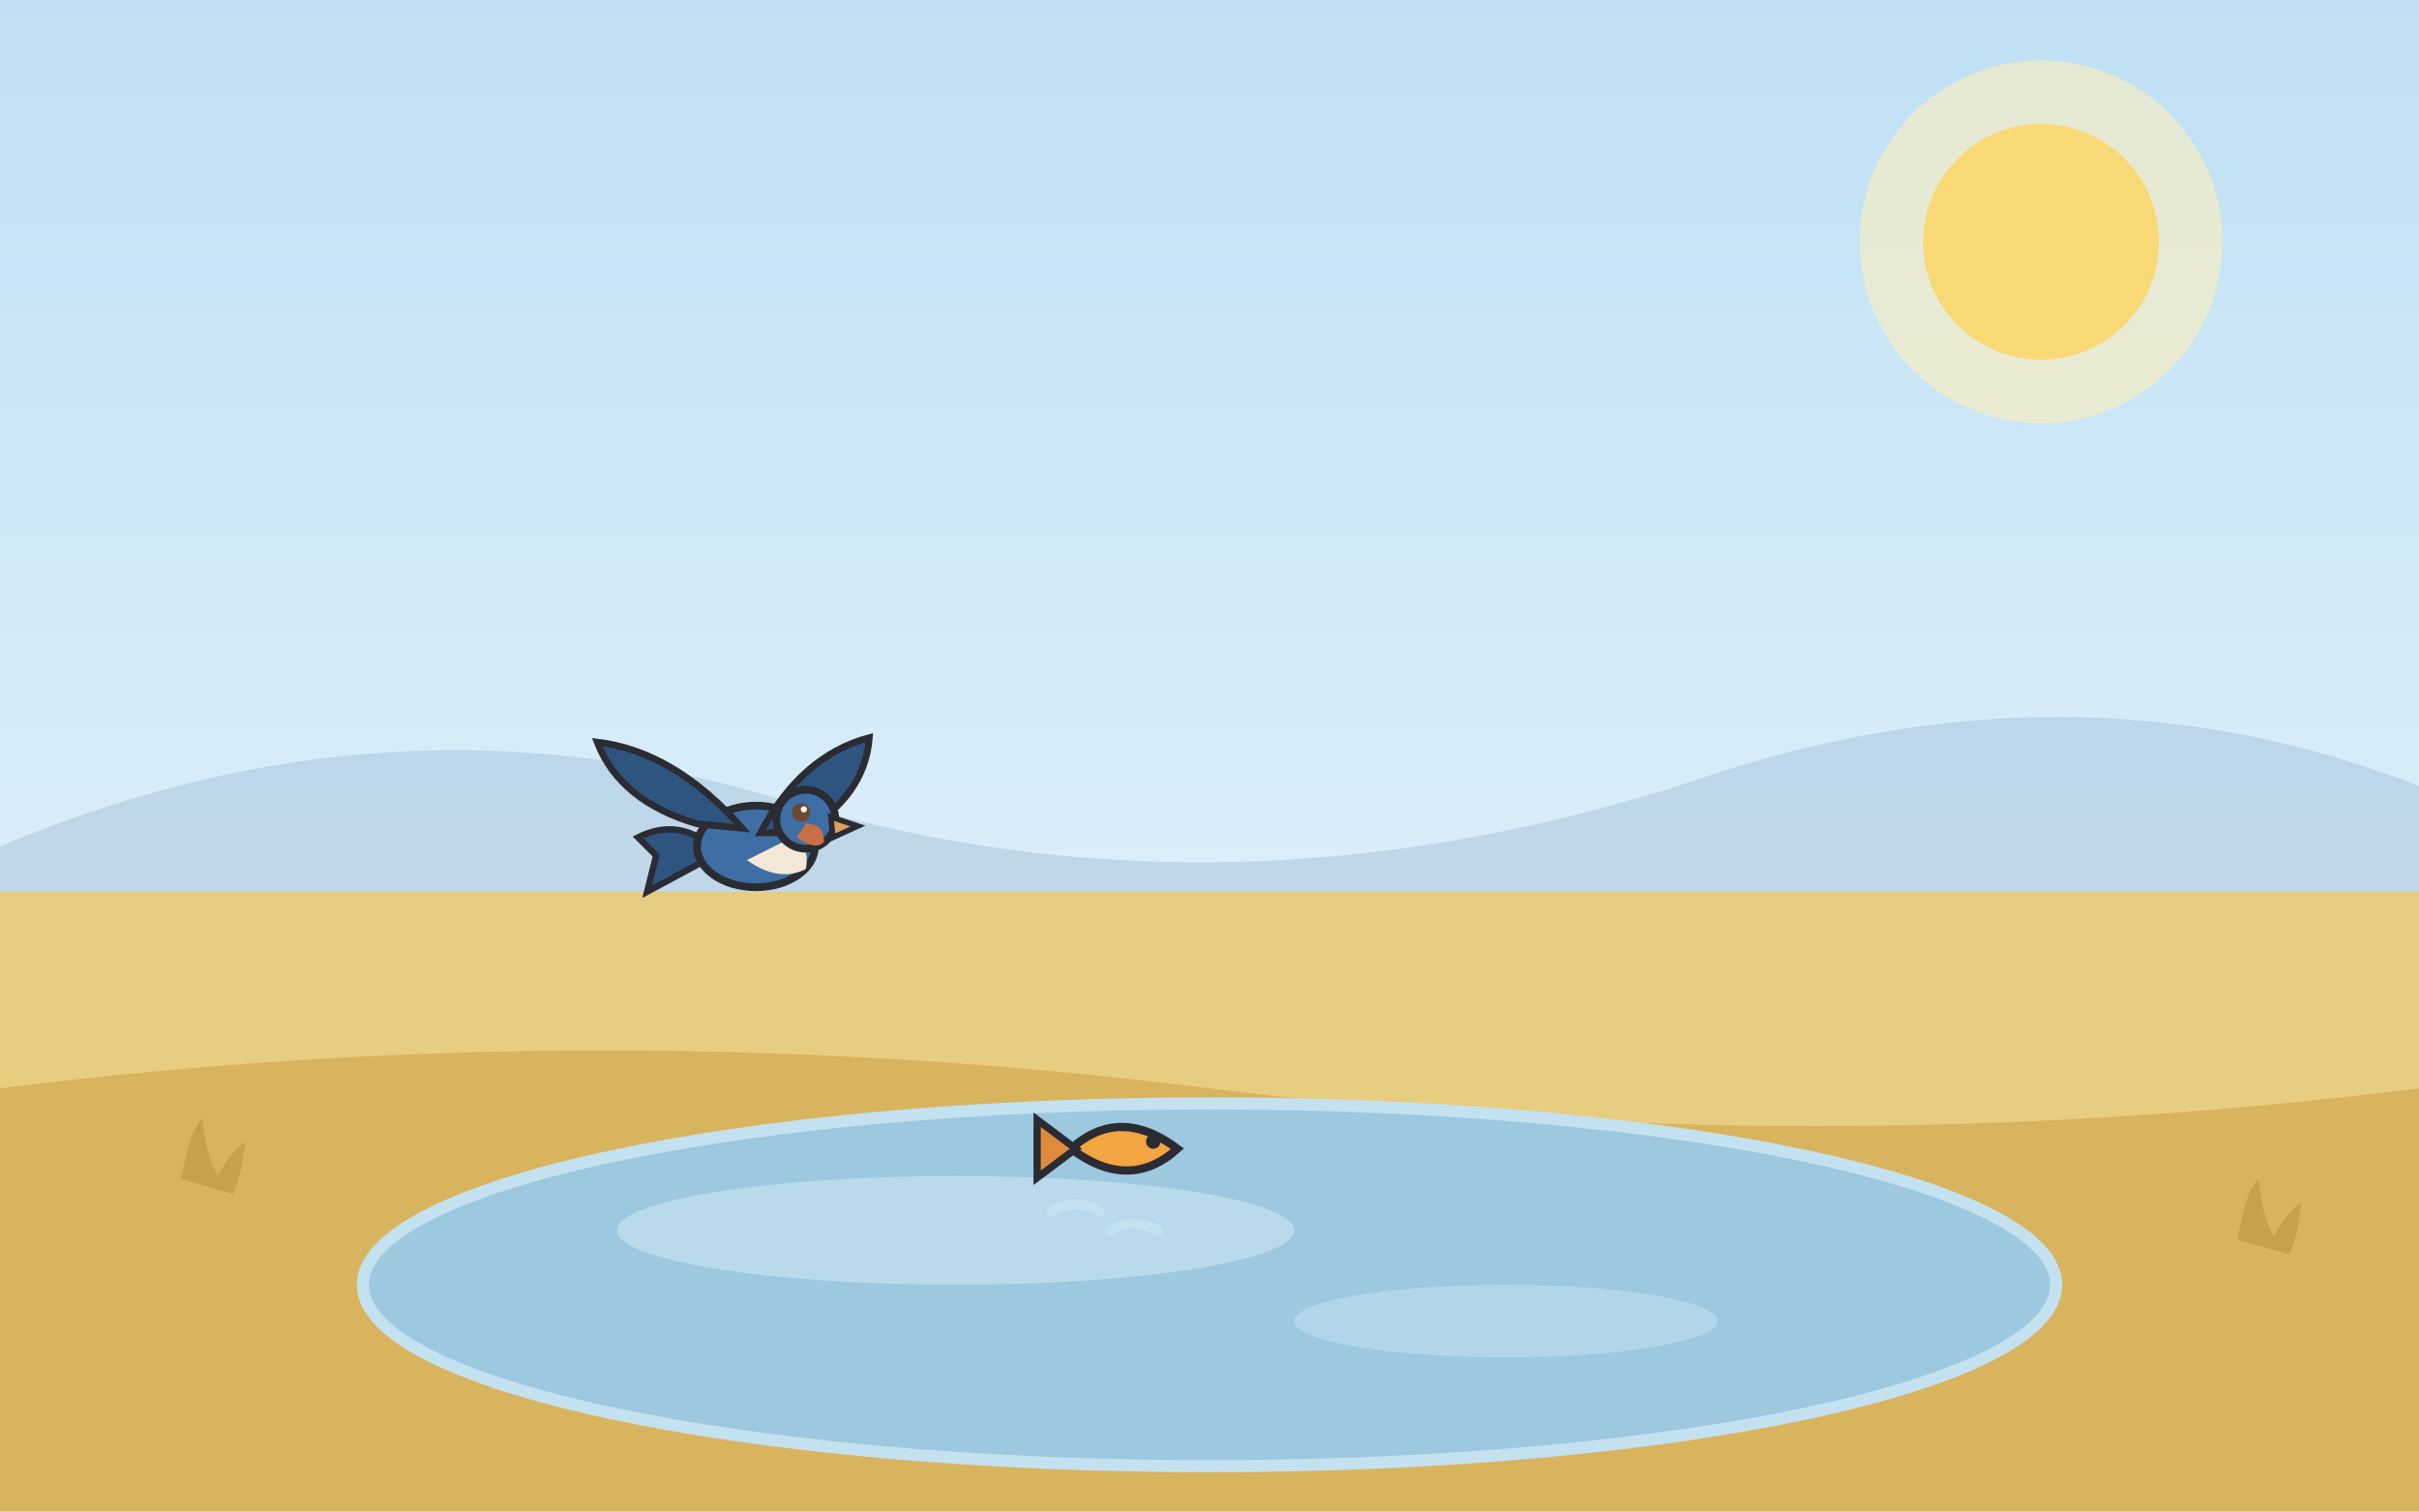
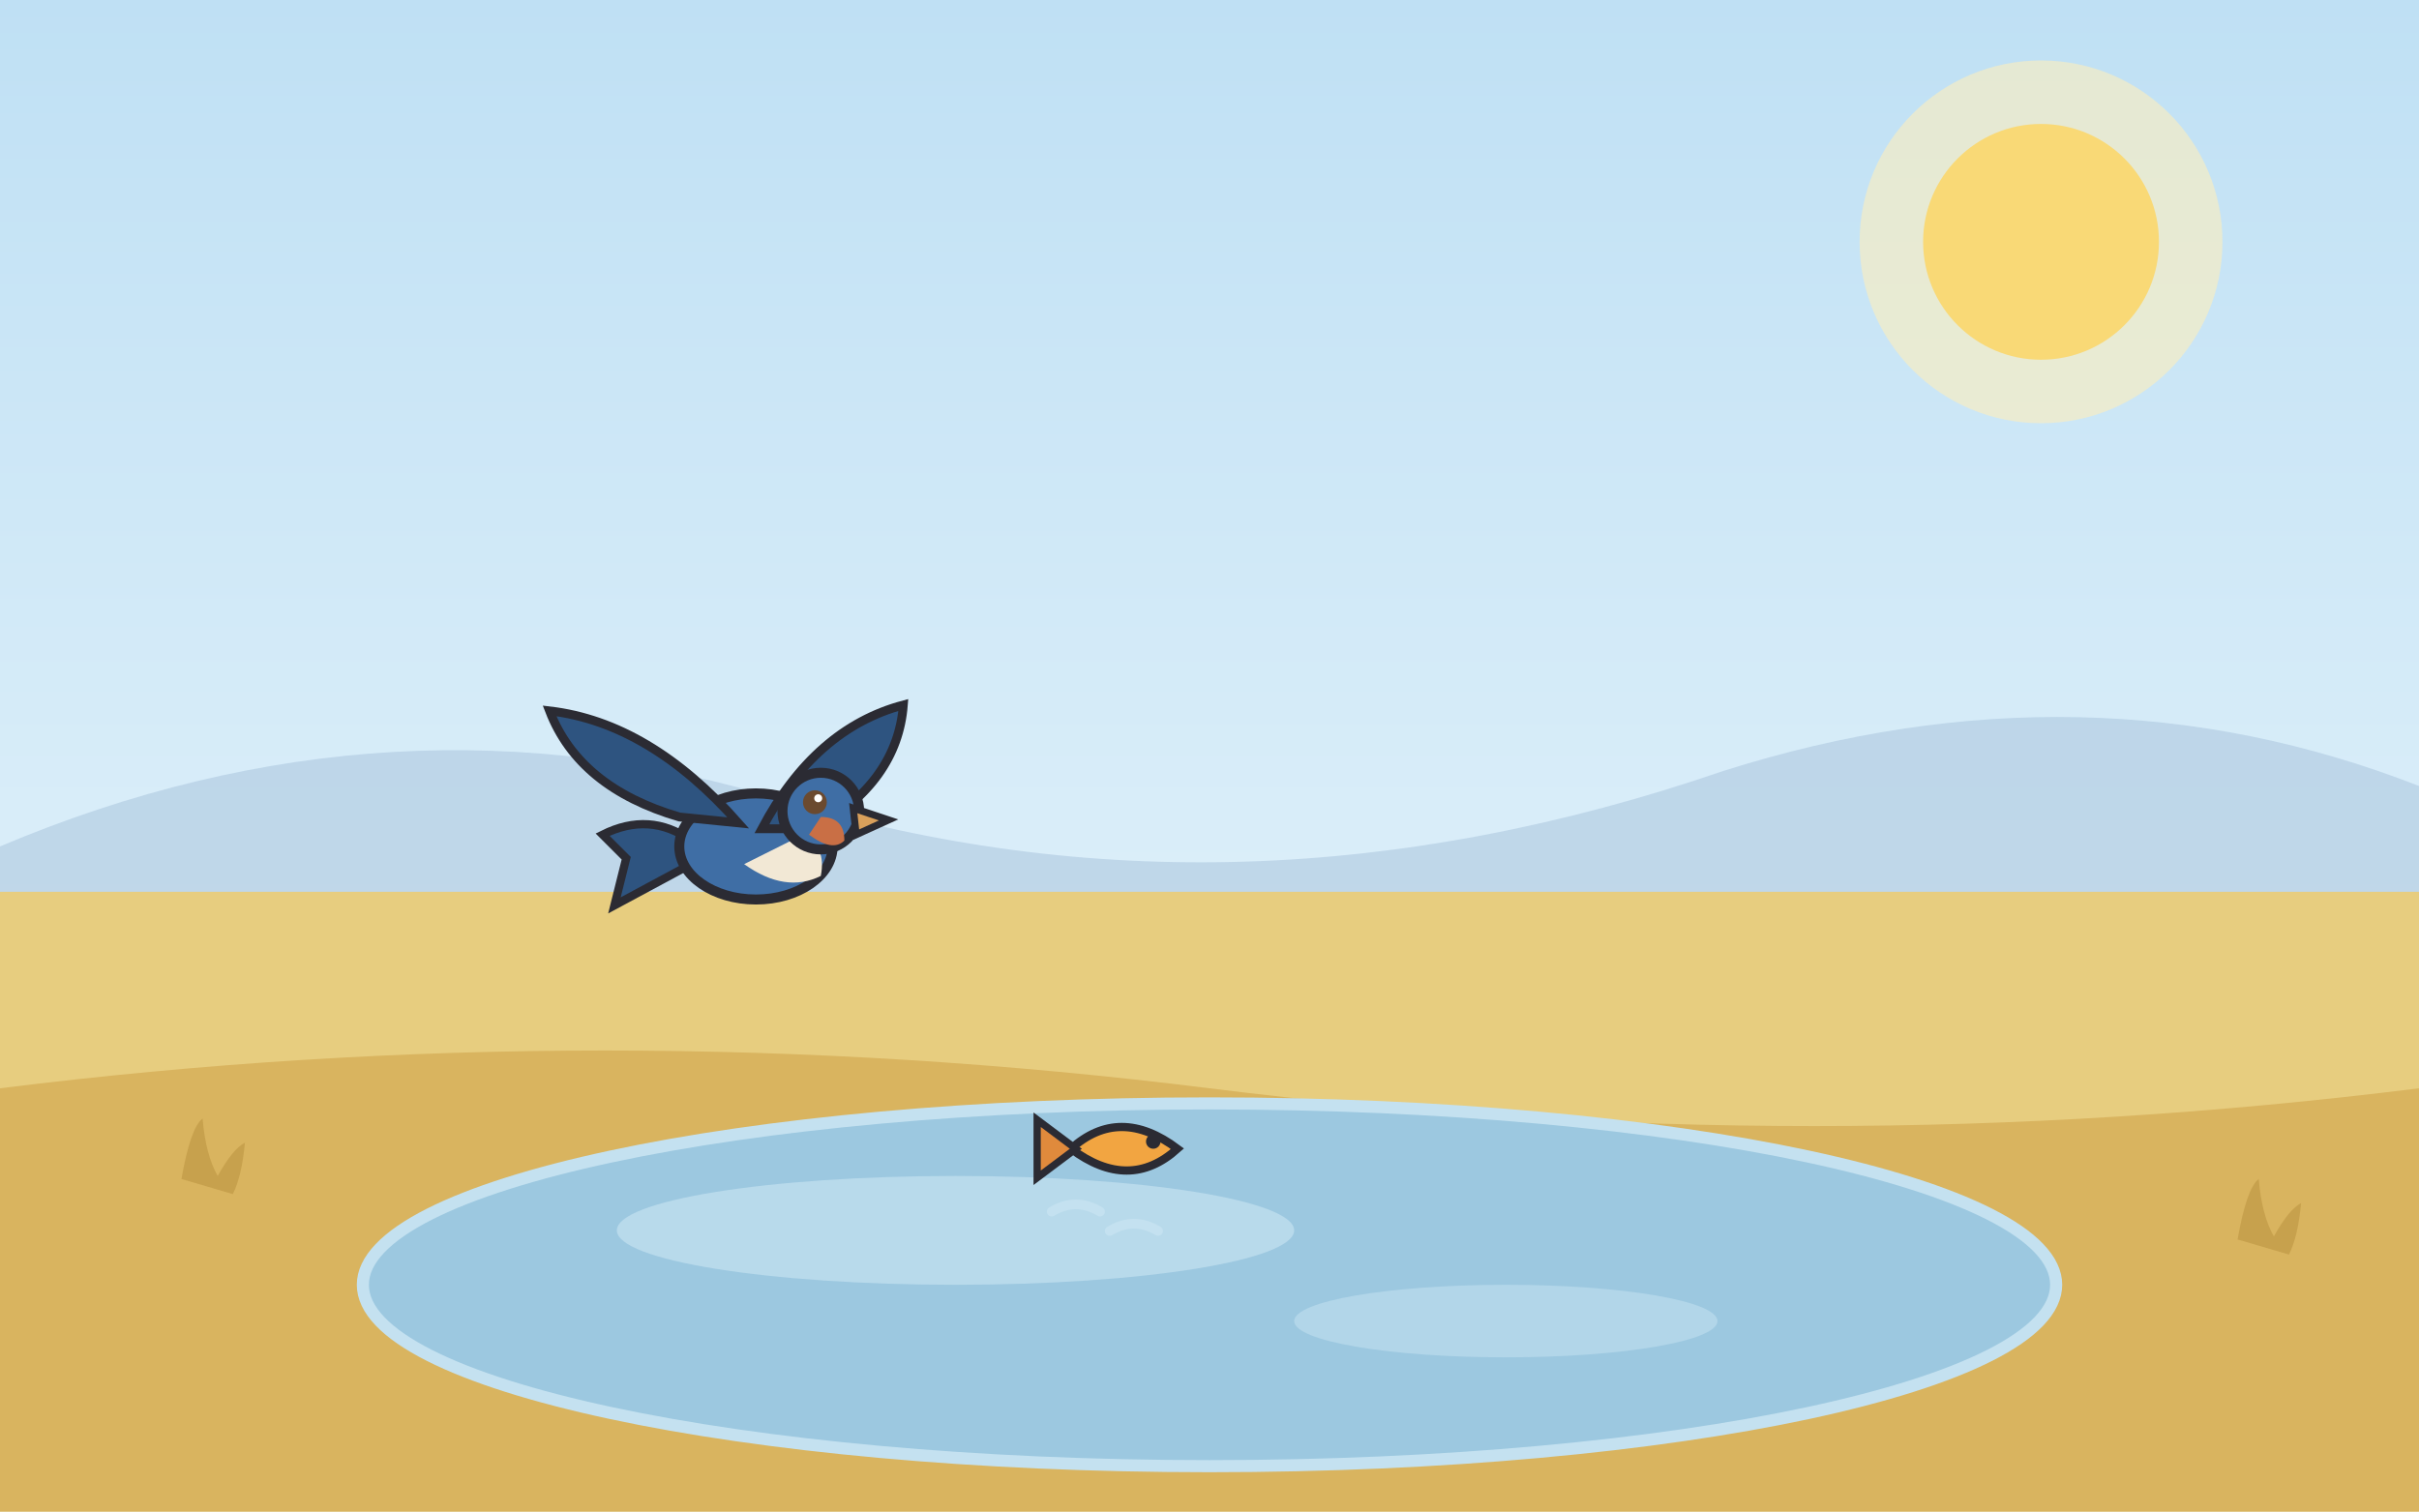
<svg xmlns="http://www.w3.org/2000/svg" viewBox="0 0 1600 1000" role="img">
  <style>
@media (prefers-reduced-motion: no-preference) {
  .anim-idle { animation: idle 3.8s ease-in-out infinite alternate; }
  @keyframes idle { from { transform: translateY(0); } to { transform: translateY(-6px); } }
  .anim-tail { transform-box: fill-box; transform-origin: 100% 20%; animation: tail 2.6s ease-in-out infinite alternate; }
  @keyframes tail { from { transform: rotate(-6deg); } to { transform: rotate(8deg); } }
  .anim-blink { transform-box: fill-box; transform-origin: center; animation: blink 5.2s infinite; }
  @keyframes blink { 0%, 93%, 100% { transform: scaleY(1); } 95%, 97% { transform: scaleY(0.12); } }
  .anim-glow { transform-box: fill-box; transform-origin: center; animation: glow 4.2s ease-in-out infinite alternate; }
  @keyframes glow { from { transform: scale(1); opacity: 0.5; } to { transform: scale(1.08); opacity: 0.75; } }
  .anim-shimmer { animation: shimmer 5s ease-in-out infinite alternate; }
  @keyframes shimmer { from { opacity: 0.62; } to { opacity: 0.92; } }
  .anim-grass { transform-box: fill-box; transform-origin: 50% 100%; animation: sway 3.2s ease-in-out infinite alternate; }
  .anim-canopy { transform-box: fill-box; transform-origin: 50% 100%; animation: sway 5.6s ease-in-out infinite alternate; }
  @keyframes sway { from { transform: rotate(-1.8deg); } to { transform: rotate(2.2deg); } }
  .anim-rain { animation: rainfall 1.15s linear infinite; }
  @keyframes rainfall { from { transform: translateY(-32px); opacity: 0.85; } 75% { opacity: 0.55; } to { transform: translateY(72px); opacity: 0; } }
  .anim-ripple { transform-box: fill-box; transform-origin: center; animation: ripple 3.4s ease-in-out infinite alternate; }
  @keyframes ripple { from { transform: scale(1); opacity: 0.8; } to { transform: scale(1.18); opacity: 0.55; } }
  .anim-drip { animation: drip 1s ease-in infinite; }
  @keyframes drip { from { transform: translateY(-12px); opacity: 0.95; } to { transform: translateY(28px); opacity: 0; } }
  .anim-flow { stroke-dasharray: 26 20; animation: flow 0.8s linear infinite; }
  @keyframes flow { from { stroke-dashoffset: 0; } to { stroke-dashoffset: -46; } }
  .anim-splash { transform-box: fill-box; transform-origin: 50% 100%; animation: splashPulse 1.7s ease-in-out infinite alternate; }
  @keyframes splashPulse { from { transform: scale(0.97); } to { transform: scale(1.05); } }
  .anim-strain { transform-box: fill-box; transform-origin: center; animation: strain 0.9s ease-in-out infinite alternate; }
  @keyframes strain { from { transform: translateX(-5px); } to { transform: translateX(4px); } }
  .anim-float { transform-box: fill-box; transform-origin: center; animation: floaty 2.6s ease-in-out infinite alternate; }
  @keyframes floaty { from { transform: translateY(0) scale(1); } to { transform: translateY(-12px) scale(1.08); } }
  .anim-wave { animation: wave 2.4s ease-in-out infinite; opacity: 0; }
  @keyframes wave { 0% { opacity: 0; } 30% { opacity: 0.9; } 60%, 100% { opacity: 0; } }
  .anim-cloud { animation: cloudDrift 9s ease-in-out infinite alternate; }
  @keyframes cloudDrift { from { transform: translateX(-18px); } to { transform: translateX(22px); } }
  .tap-target { cursor: pointer; }
  .tap-target.tap-play { transform-box: fill-box; transform-origin: 50% 85%; animation: tapWiggle 0.7s ease-in-out; }
  .tap-target[data-tap="puddle"].tap-play { transform-origin: center; animation: tapSplash 0.85s ease-out; }
  .tap-target[data-tap="sun"].tap-play { transform-origin: center; animation: tapPulse 0.6s ease-in-out; }
  .tap-target[data-tap="tree"].tap-play { transform-origin: 50% 100%; animation: tapShake 0.7s ease-in-out; }
  @keyframes tapWiggle { 0% { transform: rotate(0); } 25% { transform: rotate(-4deg) scale(1.03); } 55% { transform: rotate(3deg) scale(1.04); } 80% { transform: rotate(-1.5deg); } 100% { transform: rotate(0); } }
  @keyframes tapSplash { 0% { transform: scale(1); } 40% { transform: scale(1.06, 0.94); } 70% { transform: scale(0.97, 1.03); } 100% { transform: scale(1); } }
  @keyframes tapPulse { 0% { transform: scale(1); } 50% { transform: scale(1.12); } 100% { transform: scale(1); } }
  @keyframes tapShake { 0% { transform: rotate(0); } 20% { transform: rotate(2.4deg); } 45% { transform: rotate(-2deg); } 70% { transform: rotate(1.2deg); } 100% { transform: rotate(0); } }
  .tap-burst { opacity: 0; }
  .tap-target.tap-play .tap-burst { opacity: 1; }
  .tap-target.tap-play .tap-burst circle { animation: burstUp 0.6s ease-out forwards; }
  @keyframes burstUp { from { transform: translateY(0); opacity: 0.95; } to { transform: translateY(-90px); opacity: 0; } }
}
</style>
  <defs>
    <linearGradient id="sky" x1="0" y1="0" x2="0" y2="1">
      <stop offset="0" stop-color="#bfe0f4" />
      <stop offset="1" stop-color="#eef8fd" />
    </linearGradient>
  </defs>
  <rect width="1600" height="1000" fill="url(#sky)" />
  <g class="tap-target" data-tap="sun">
    <circle class="anim-glow" cx="1350" cy="160" r="120" fill="#fdeebc" opacity="0.6" />
    <circle cx="1350" cy="160" r="78" fill="#f9d976" />
  </g>
  <path d="M 0 560 q 260 -110 520 -30 q 300 90 620 -20 q 240 -76 460 10 L 1600 640 L 0 640 Z" fill="#a9c4dd" opacity="0.55" />
  <rect x="0" y="590" width="1600" height="410" fill="#e7cd7f" />
  <path d="M 0 720 q 400 -50 800 0 q 400 50 800 0 L 1600 1000 L 0 1000 Z" fill="#d9b45f" />
  <g class="anim-grass" style="animation-delay:1.00s">
    <path d="M 120 780 q 6 -34 14 -40 q 2 24 10 38 q 10 -18 18 -22 q -2 22 -8 34 z" fill="#c39c48" opacity="0.8" />
  </g>
  <g class="anim-grass" style="animation-delay:0.50s">
    <path d="M 380 860 q 6 -34 14 -40 q 2 24 10 38 q 10 -18 18 -22 q -2 22 -8 34 z" fill="#c39c48" opacity="0.8" />
  </g>
  <g class="anim-grass" style="animation-delay:2.50s">
    <path d="M 660 780 q 6 -34 14 -40 q 2 24 10 38 q 10 -18 18 -22 q -2 22 -8 34 z" fill="#c39c48" opacity="0.8" />
  </g>
  <g class="anim-grass" style="animation-delay:1.50s">
    <path d="M 940 820 q 6 -34 14 -40 q 2 24 10 38 q 10 -18 18 -22 q -2 22 -8 34 z" fill="#c39c48" opacity="0.8" />
  </g>
  <g class="anim-grass" style="animation-delay:0.00s">
    <path d="M 1240 820 q 6 -34 14 -40 q 2 24 10 38 q 10 -18 18 -22 q -2 22 -8 34 z" fill="#c39c48" opacity="0.8" />
  </g>
  <g class="anim-grass" style="animation-delay:0.00s">
    <path d="M 1480 820 q 6 -34 14 -40 q 2 24 10 38 q 10 -18 18 -22 q -2 22 -8 34 z" fill="#c39c48" opacity="0.8" />
  </g>
  <g class="tap-target" data-tap="lake">
    <ellipse cx="800" cy="850" rx="560" ry="120" fill="#9cc8e0" stroke="#c4e1f0" stroke-width="8" />
    <ellipse class="anim-ripple" cx="632" cy="814" rx="224" ry="36" fill="#c4e1f0" opacity="0.7" />
    <ellipse class="anim-ripple" style="animation-delay:1.4s" cx="996" cy="874" rx="140" ry="24" fill="#c4e1f0" opacity="0.55" />
  </g>
  <g transform="translate(750 760) scale(1.6)">
    <g class="tap-target" data-tap="fish">
      <g class="anim-float" style="animation-duration:2s">
        <path d="M -26 0 q 20 -18 44 0 q -20 18 -44 0 z" fill="#f2a541" stroke="#2b2b33" stroke-width="3.4" />
        <path d="M -24 0 l -16 -12 l 0 24 z" fill="#e08a3c" stroke="#2b2b33" stroke-width="3" />
        <circle cx="8" cy="-3" r="3" fill="#2b2b33" />
        <path d="M -34 26 q 10 -6 20 0 M -10 34 q 10 -6 20 0" stroke="#c4e1f0" stroke-width="4" fill="none" stroke-linecap="round" />
      </g>
    </g>
  </g>
-   <g transform="translate(500 560) scale(1.5 1.5)">
+   <g transform="translate(500 560) scale(1.95 1.95)">
    <g class="tap-target" data-tap="lulu" data-mood="happy">
      <g class="anim-float" style="animation-delay:0.27s; animation-duration: 2.2s">
        <path d="M -22 6 l -26 14 l 4 -16 l -8 -8 q 16 -8 30 2 z" fill="#2e5480" stroke="#2b2b33" stroke-width="2.8" />
        <ellipse cx="0" cy="0" rx="26" ry="18" fill="#3f6ea5" stroke="#2b2b33" stroke-width="3.4" />
        <path d="M -4 6 q 14 10 26 4 q 2 -10 -6 -14 z" fill="#f2e8d5" />
        <path d="M -6 -8 q -30 -34 -64 -38 q 10 26 44 36 z" fill="#2e5480" stroke="#2b2b33" stroke-width="3" />
        <path d="M 2 -6 q 18 -34 48 -42 q -2 26 -30 42 z" fill="#2e5480" stroke="#2b2b33" stroke-width="3" />
        <circle cx="22" cy="-12" r="13" fill="#3f6ea5" stroke="#2b2b33" stroke-width="3.4" />
        <path d="M 18 -4 q 8 6 12 2 q 0 -8 -8 -8 z" fill="#c96f45" />
        <path d="M 33 -13 l 12 4 l -11 5 z" fill="#d9a05b" stroke="#2b2b33" stroke-width="2.4" />
        <g transform="translate(20 -15)">
          <g class="anim-blink">
            <circle cx="0" cy="0" r="4.05" fill="#6b4a2f" />
            <circle cx="1.125" cy="-1.35" r="1.35" fill="#fff" />
          </g>
        </g>
      </g>
    </g>
  </g>
</svg>
